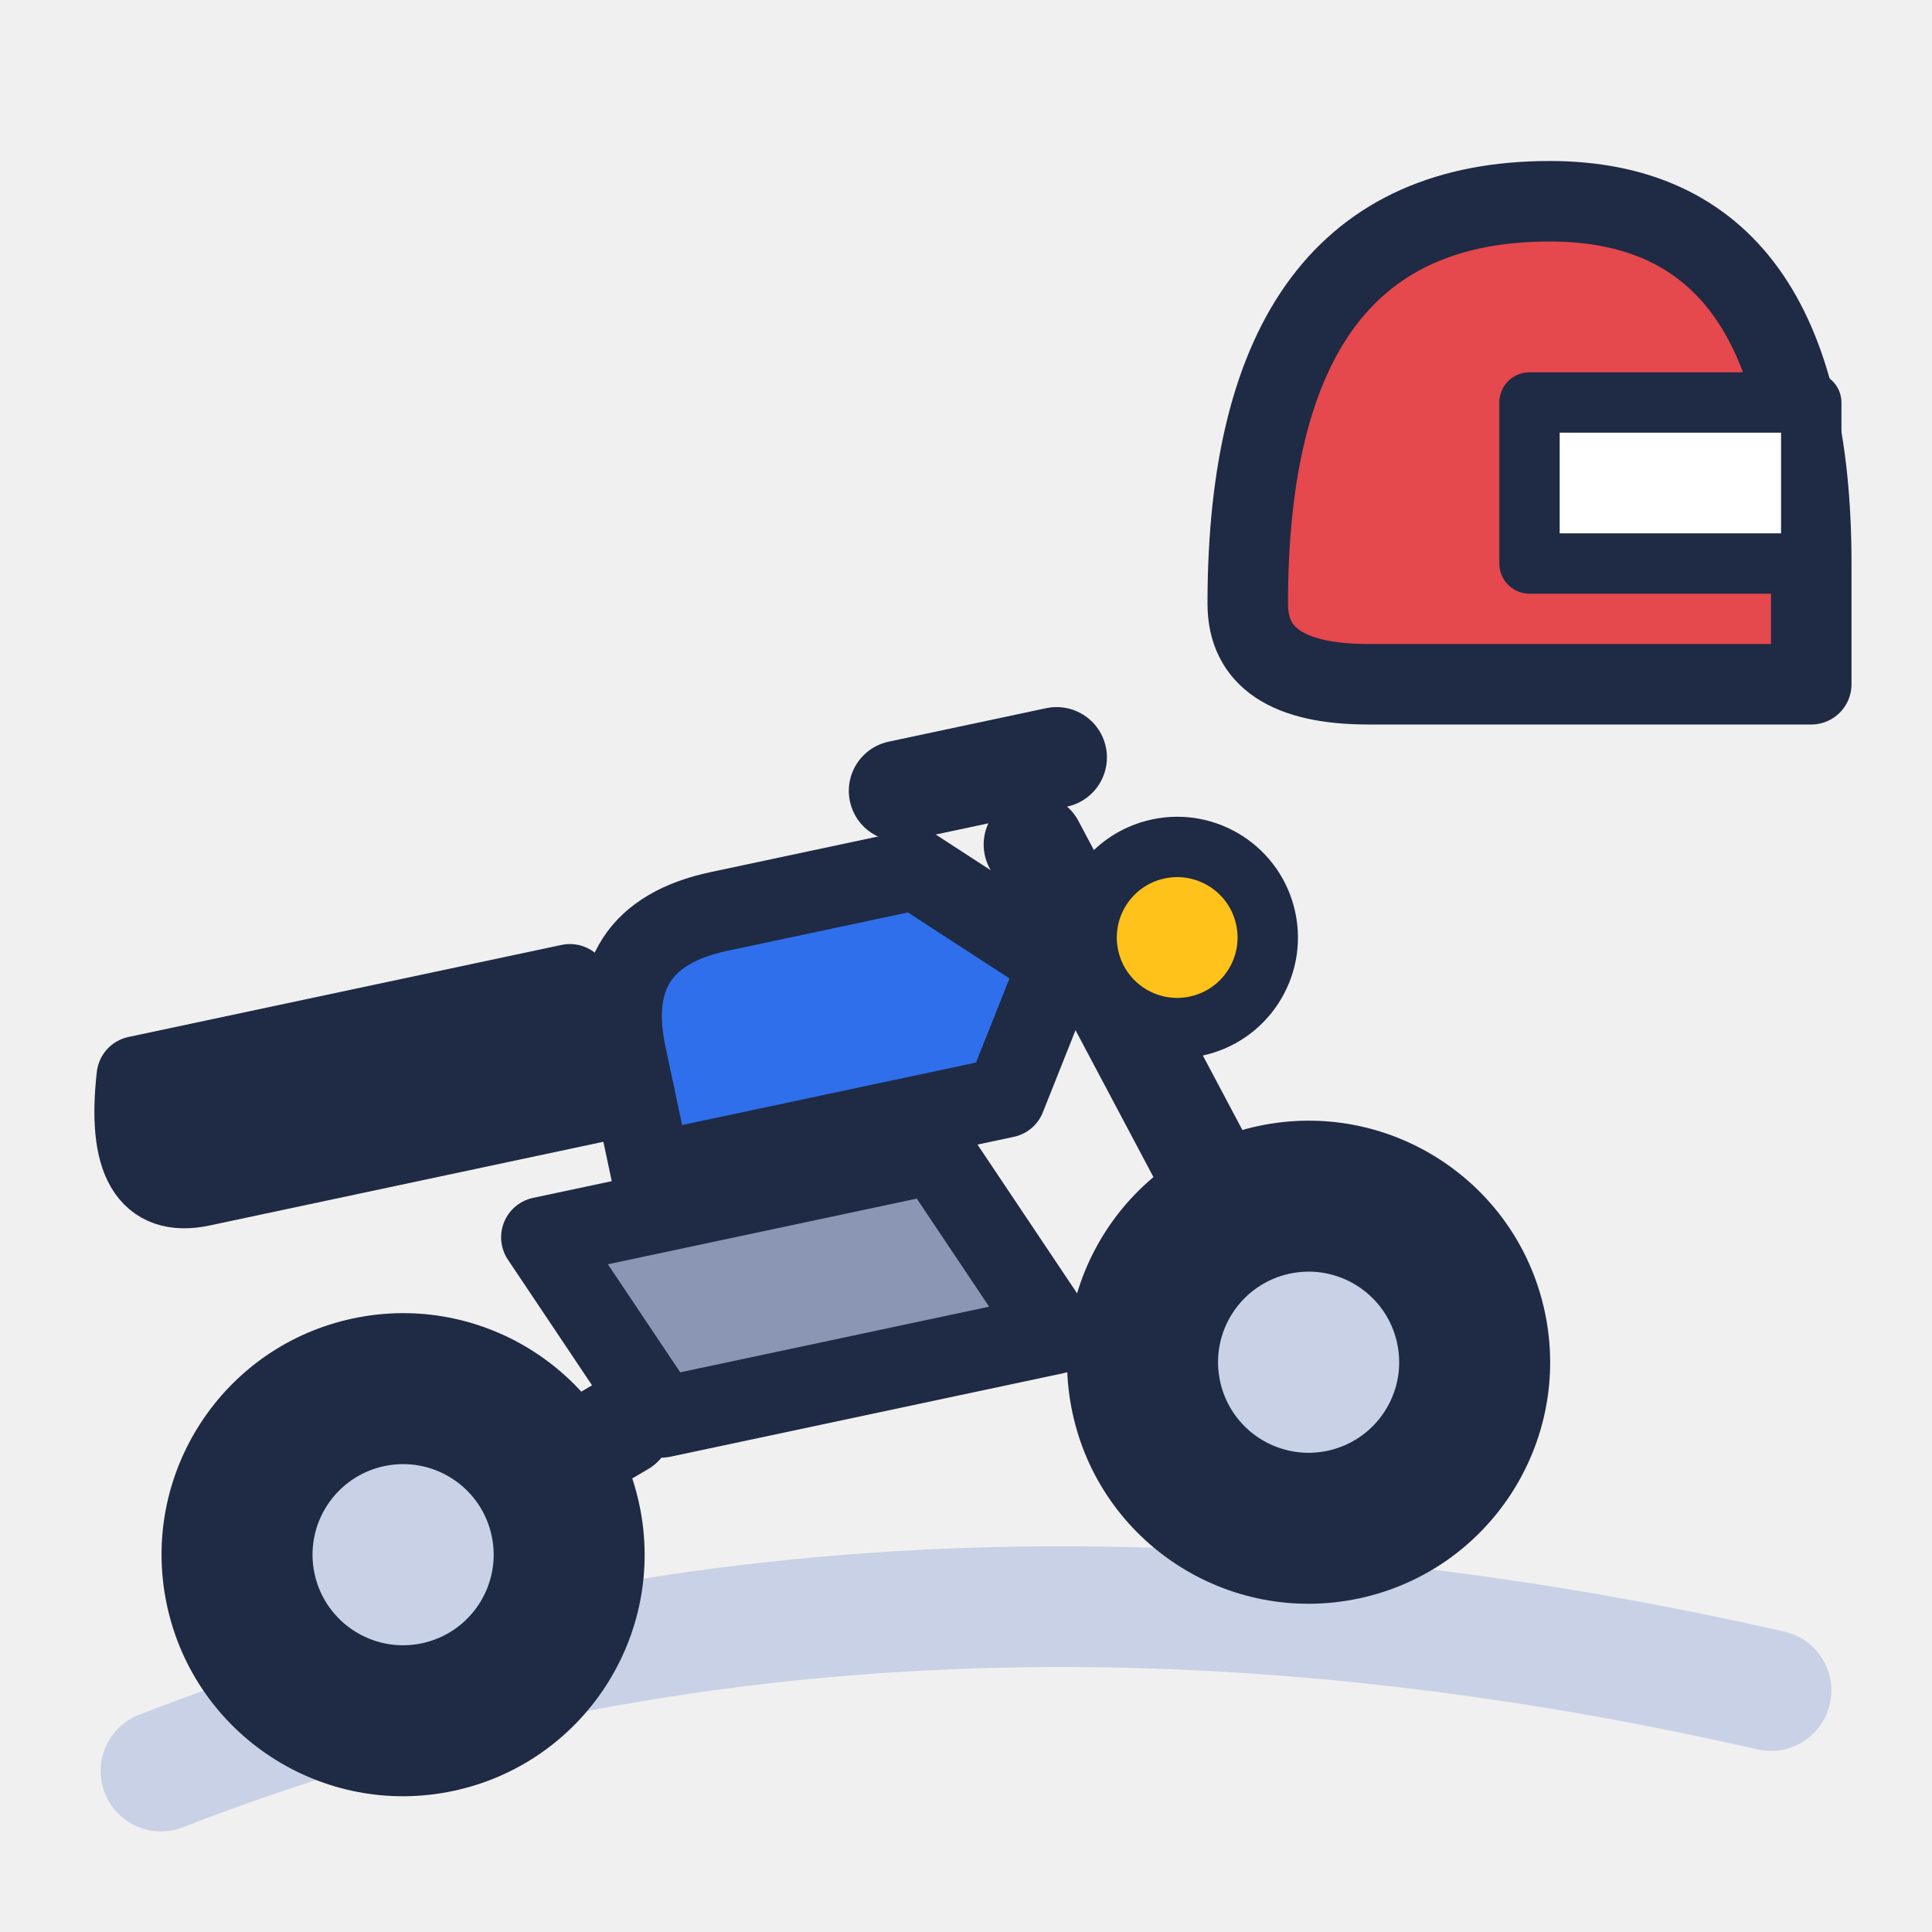
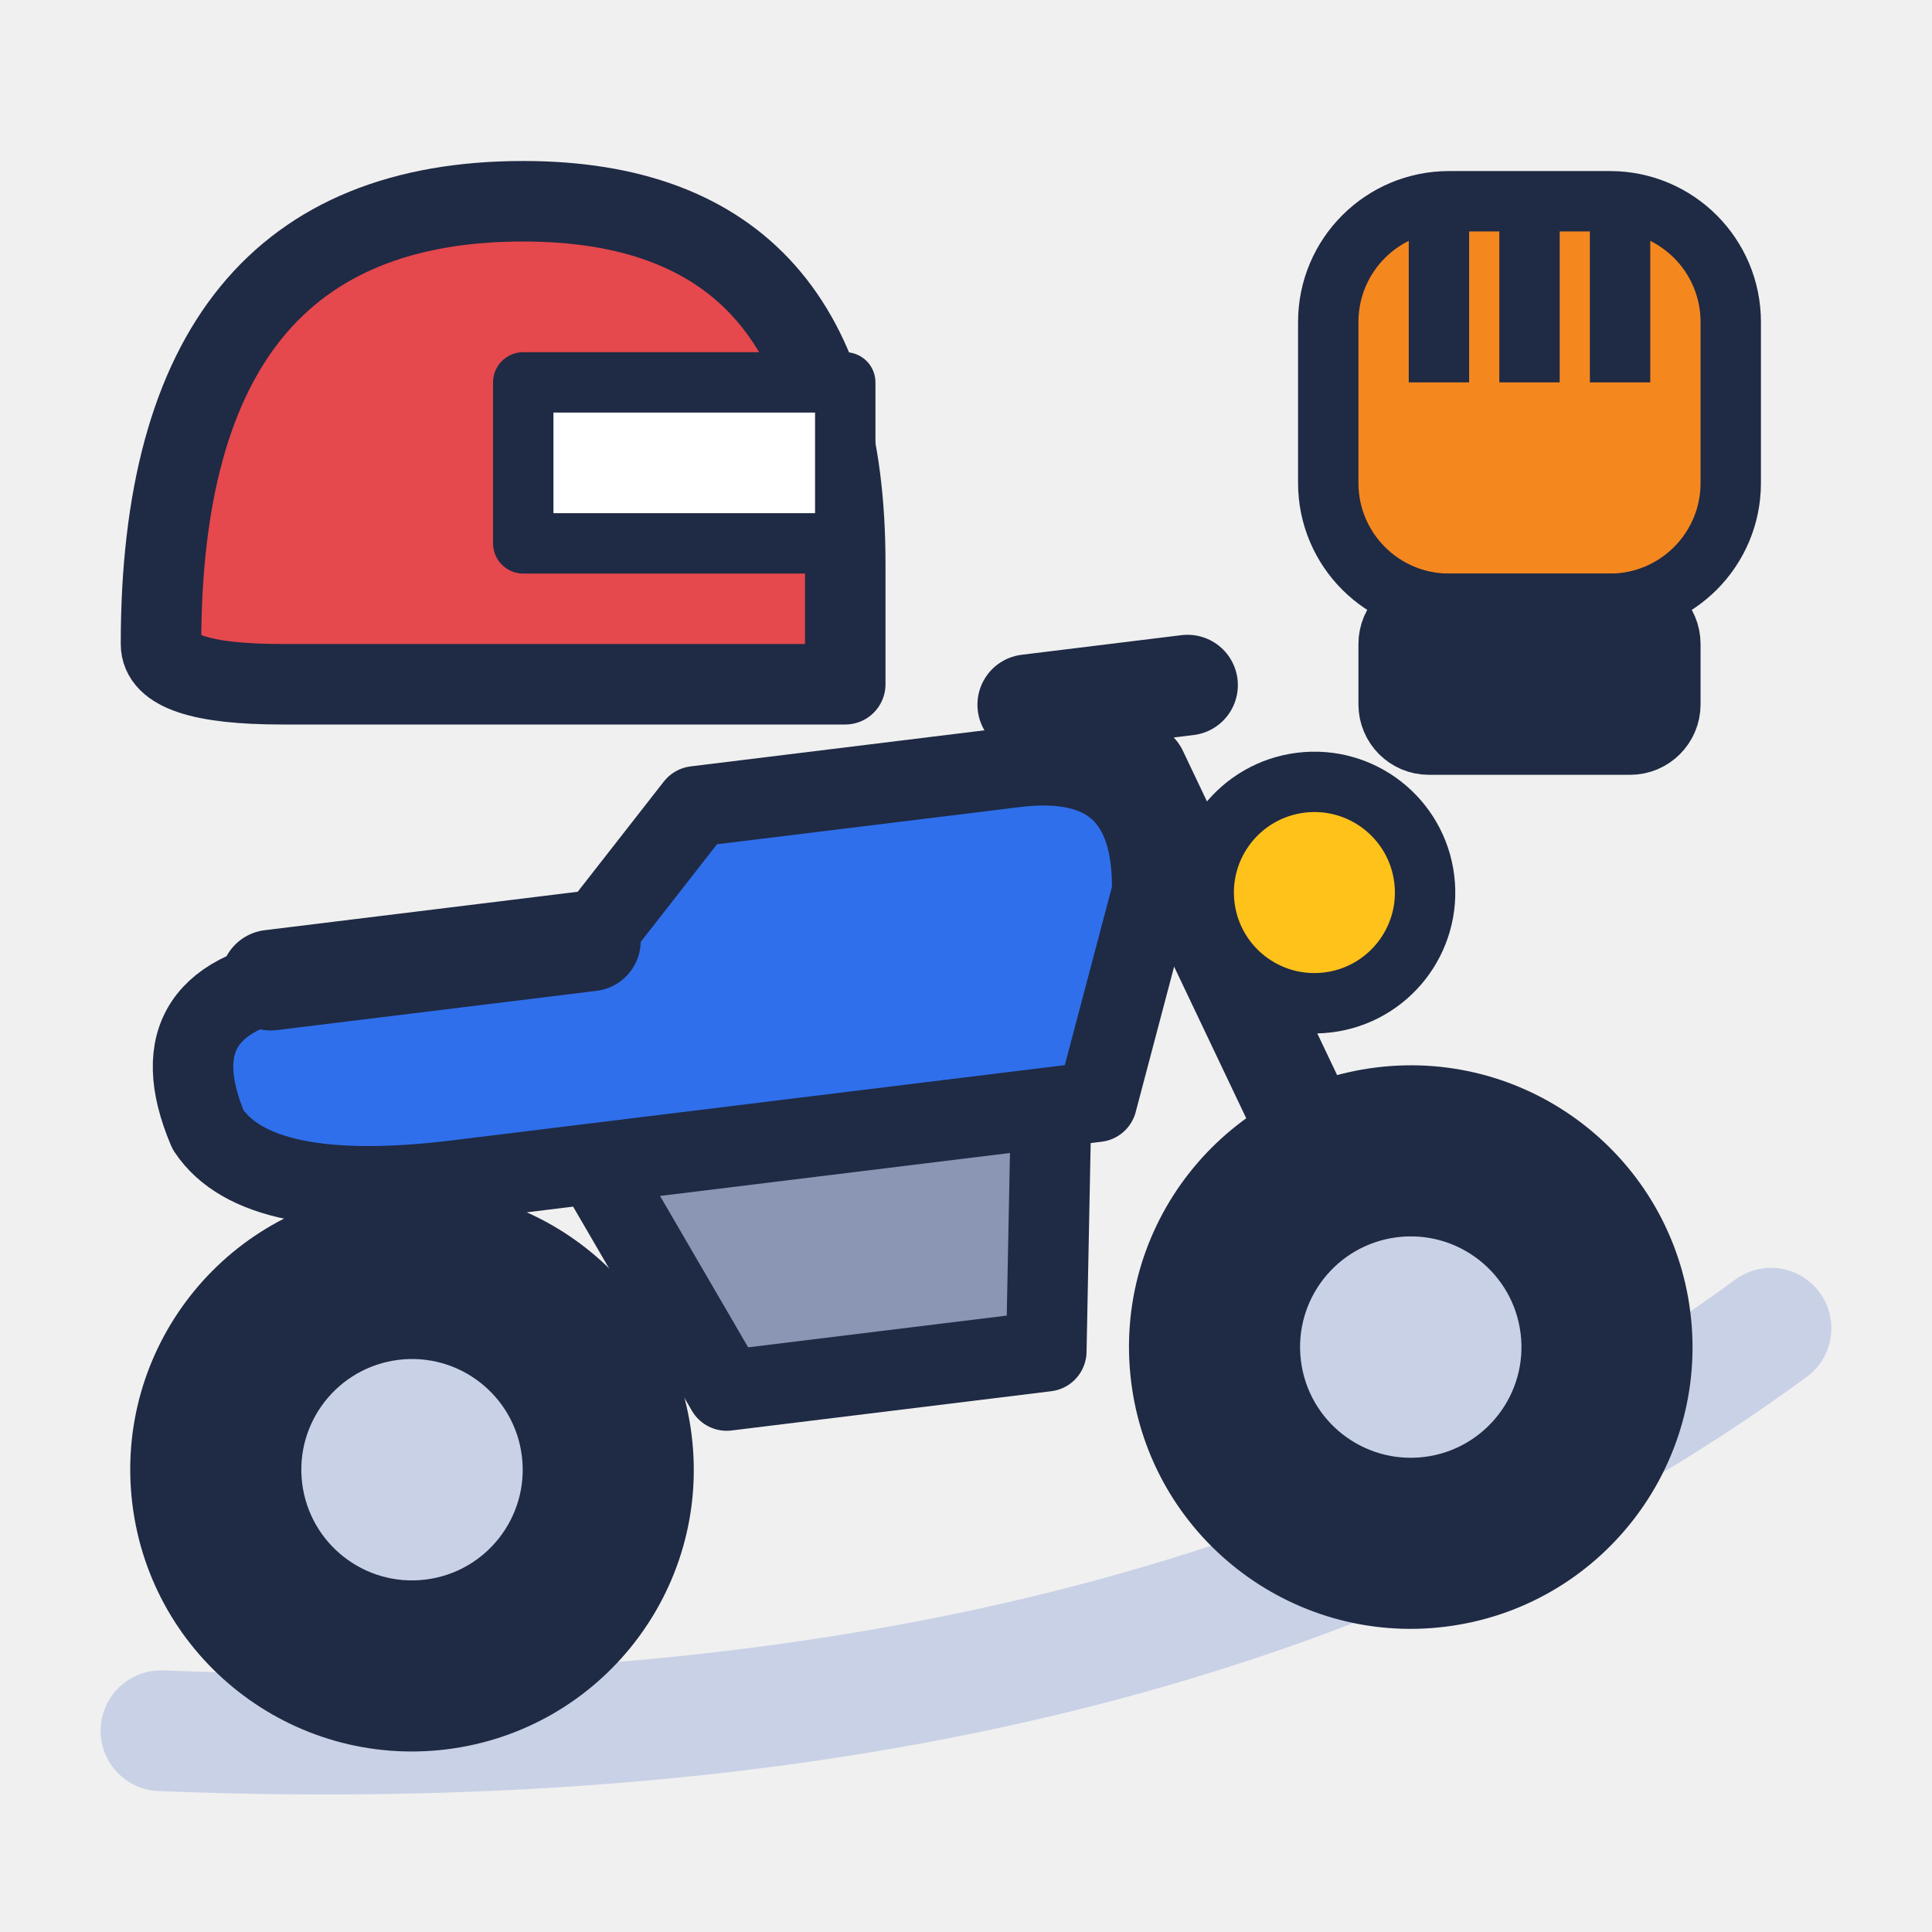
<svg xmlns="http://www.w3.org/2000/svg" viewBox="0 0 96 96">
-   <path d="M8 88Q44 74 88 84" fill="none" stroke="#c9d1e6" stroke-width="6" stroke-linecap="round" />
-   <g transform="rotate(-12 46 84)" stroke-linecap="round" stroke-linejoin="round">
-     <path d="M34 68L22 72M60 44L68 72" fill="none" stroke="#1f2a44" stroke-width="5" />
-     <path d="M54 40H62" stroke="#1f2a44" stroke-width="5" />
-     <circle cx="22" cy="72" r="12" fill="#1f2a44" />
-     <circle cx="22" cy="72" r="4.5" fill="#c9d1e6" />
-     <circle cx="68" cy="72" r="12" fill="#1f2a44" />
-     <circle cx="68" cy="72" r="4.5" fill="#c9d1e6" />
-     <path d="M32 58H52L56 68H36Z" fill="#8b96b5" stroke="#1f2a44" stroke-width="4" />
-     <path d="M38 50Q38 44 44 44H54L60 50L56 56H38Z" fill="#2f6feb" stroke="#1f2a44" stroke-width="4" />
-     <path d="M14 46H36L38 52H16Q12 52 14 46Z" fill="#1f2a44" stroke="#1f2a44" stroke-width="4" />
-     <circle cx="66" cy="50" r="4.5" fill="#ffc21a" stroke="#1f2a44" stroke-width="3" />
+   <path d="M8 86Q58 88 88 66" fill="none" stroke="#c9d1e6" stroke-width="6" stroke-linecap="round" />
+   <g transform="rotate(-7 46 84)" stroke-linecap="round" stroke-linejoin="round">
+     <path d="M22 70L40 62M62 40L72 70M57 36H65" fill="none" stroke="#1f2a44" stroke-width="5" />
+     <circle cx="22" cy="70" r="14" fill="#1f2a44" />
+     <circle cx="22" cy="70" r="5.5" fill="#c9d1e6" />
+     <circle cx="72" cy="70" r="14" fill="#1f2a44" />
+     <circle cx="72" cy="70" r="5.5" fill="#c9d1e6" />
+     <path d="M32 54H56L54 68H38Z" fill="#8b96b5" stroke="#1f2a44" stroke-width="4" />
+     <path d="M14 52Q12 45 20 45H34L40 39H56Q63 39 62 46L58 56H26Q16 56 14 52Z" fill="#2f6feb" stroke="#1f2a44" stroke-width="4" />
+     <path d="M18 45H34" stroke="#1f2a44" stroke-width="5" />
+     <circle cx="70" cy="47" r="5.5" fill="#ffc21a" stroke="#1f2a44" stroke-width="3" />
  </g>
-   <path d="M62 30Q62 10 77 10Q90 10 90 28V34H68Q62 34 62 30Z" fill="#e5484d" stroke="#1f2a44" stroke-width="4" stroke-linejoin="round" />
-   <path d="M76 20H90V28H76Z" fill="#ffffff" stroke="#1f2a44" stroke-width="3" stroke-linejoin="round" />
+   <path d="M8 32Q8 10 26 10Q42 10 42 28V34H14Q8 34 8 32Z" fill="#e5484d" stroke="#1f2a44" stroke-width="4" stroke-linejoin="round" />
+   <path d="M26 19H42V27H26Z" fill="#ffffff" stroke="#1f2a44" stroke-width="3" stroke-linejoin="round" />
+   <g stroke="#1f2a44" stroke-width="3" stroke-linejoin="round">
+     <rect x="66" y="10" width="20" height="20" rx="6" fill="#f5871f" />
+     <rect x="69" y="30" width="14" height="7" rx="2" fill="#1f2a44" />
+     <path d="M71.5 10V19M76 10V19M80.5 10V19" fill="none" />
+   </g>
</svg>
